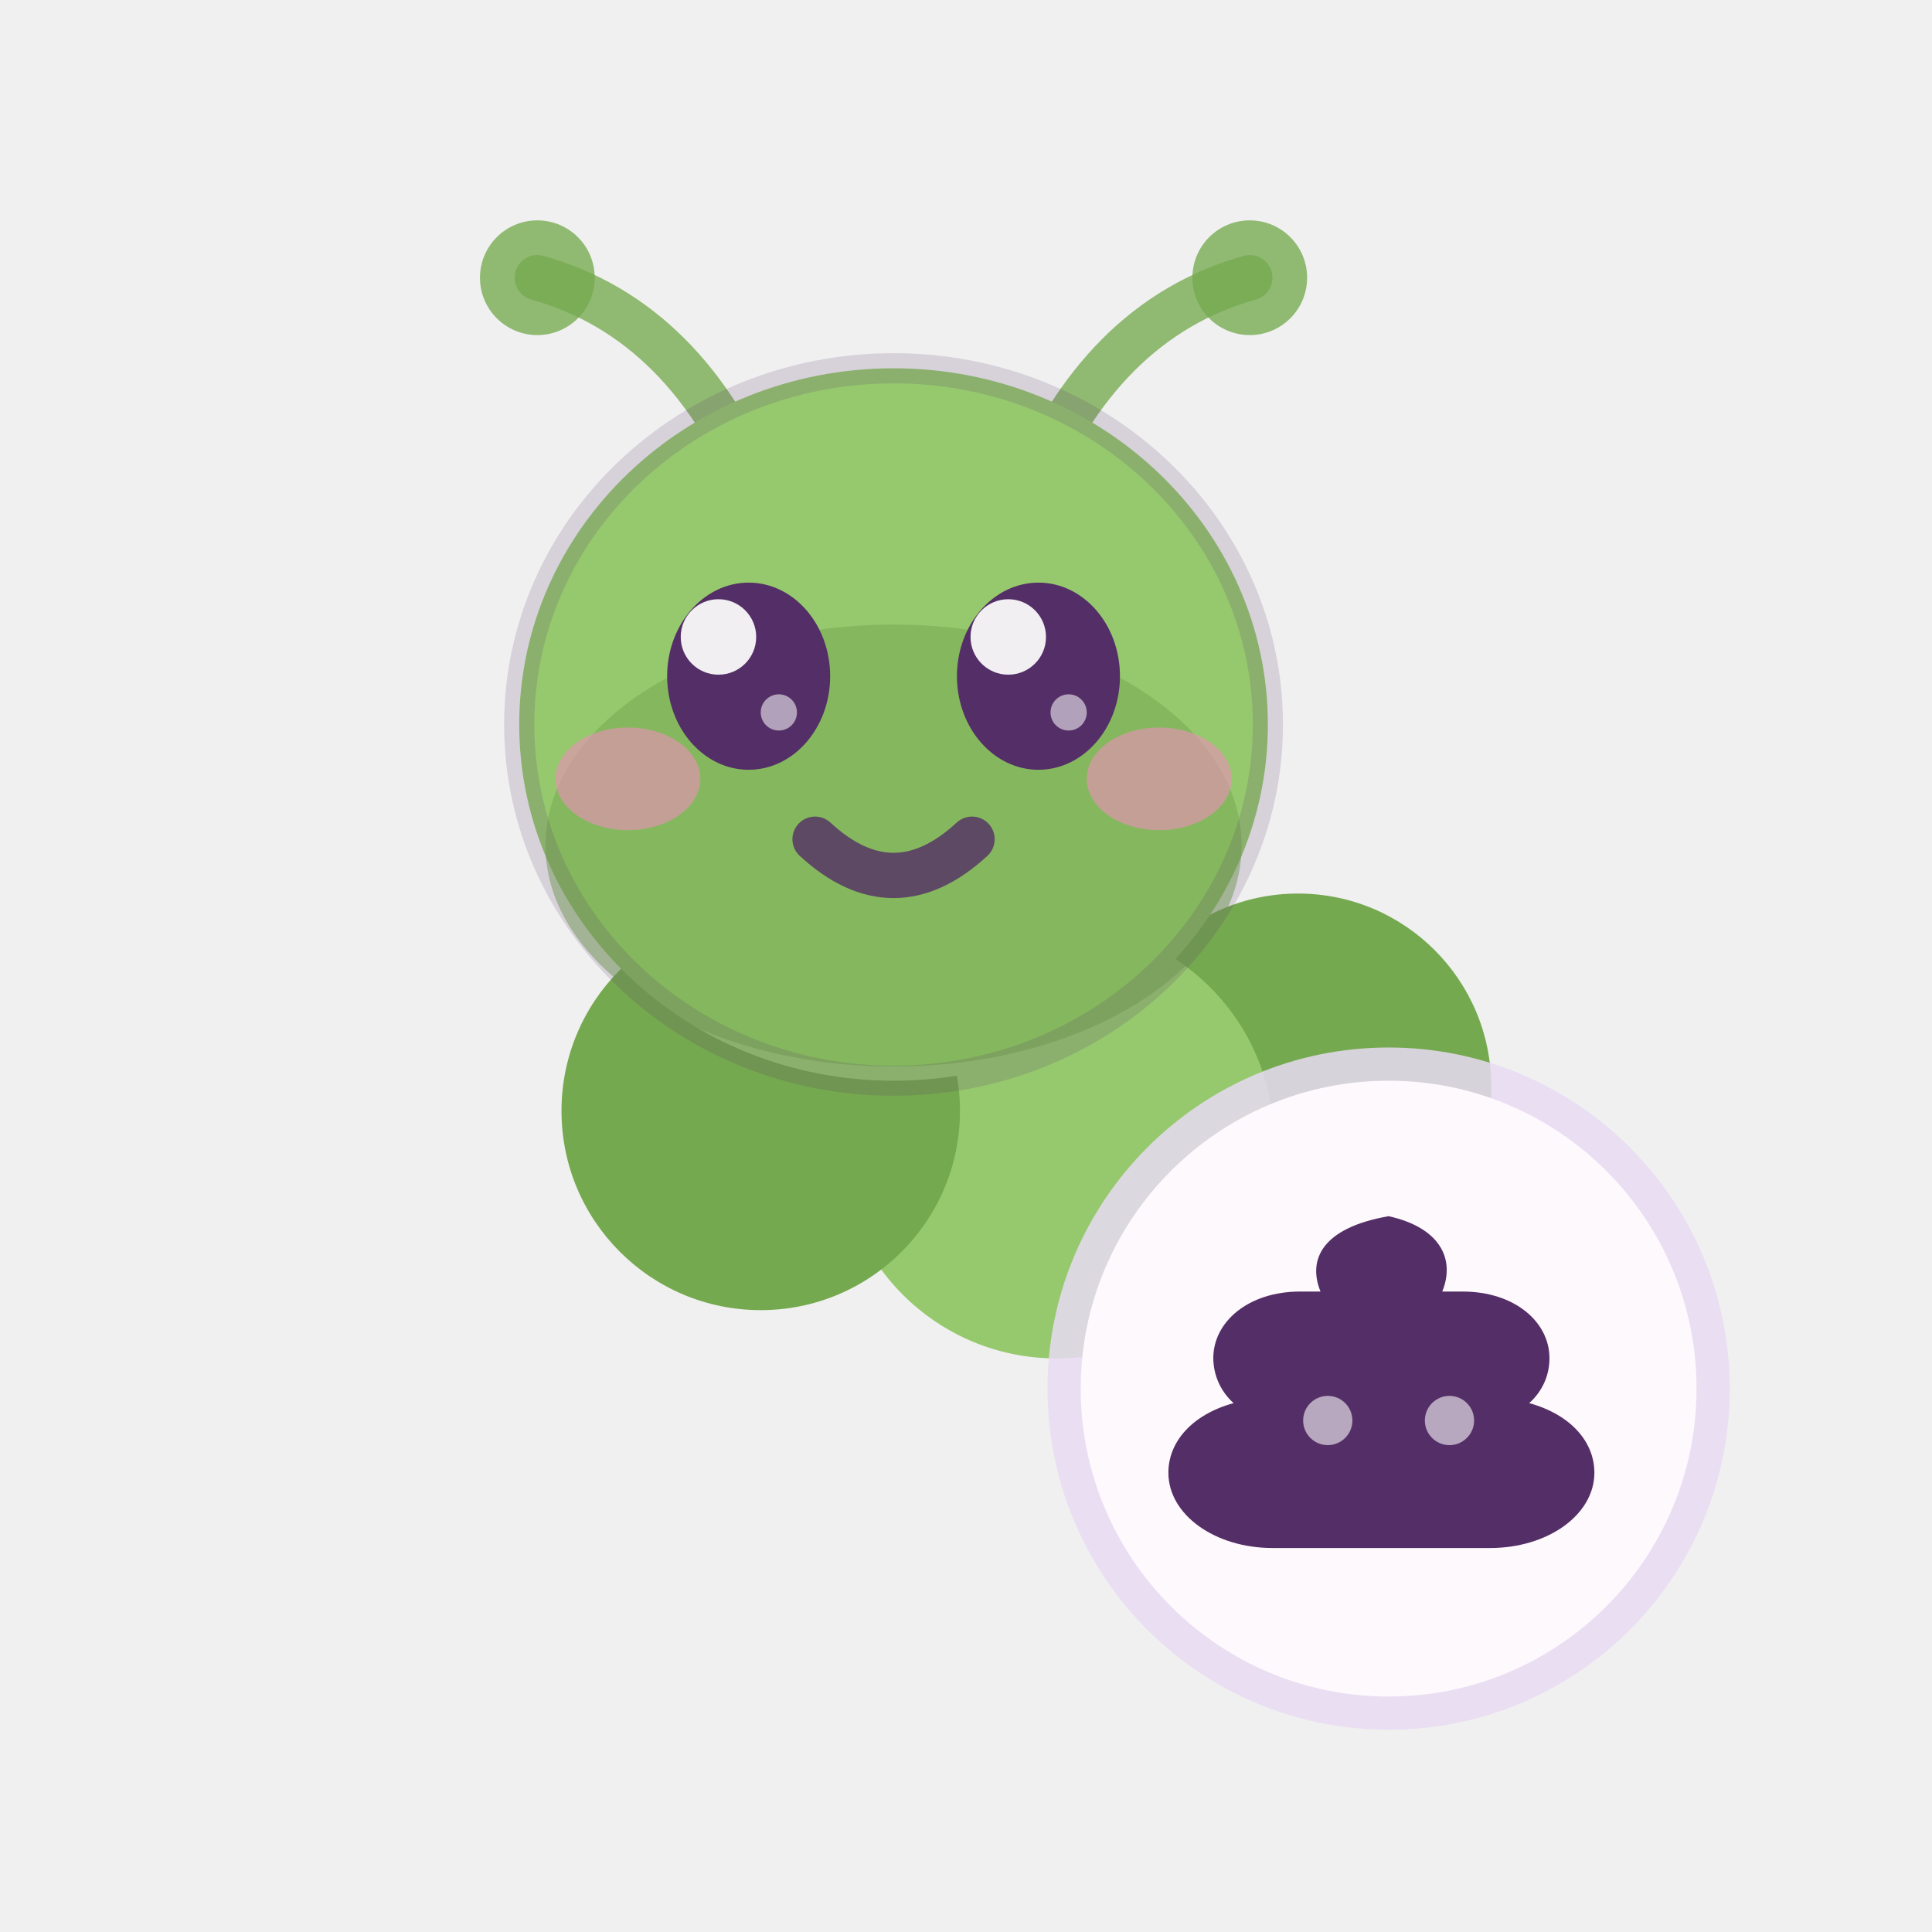
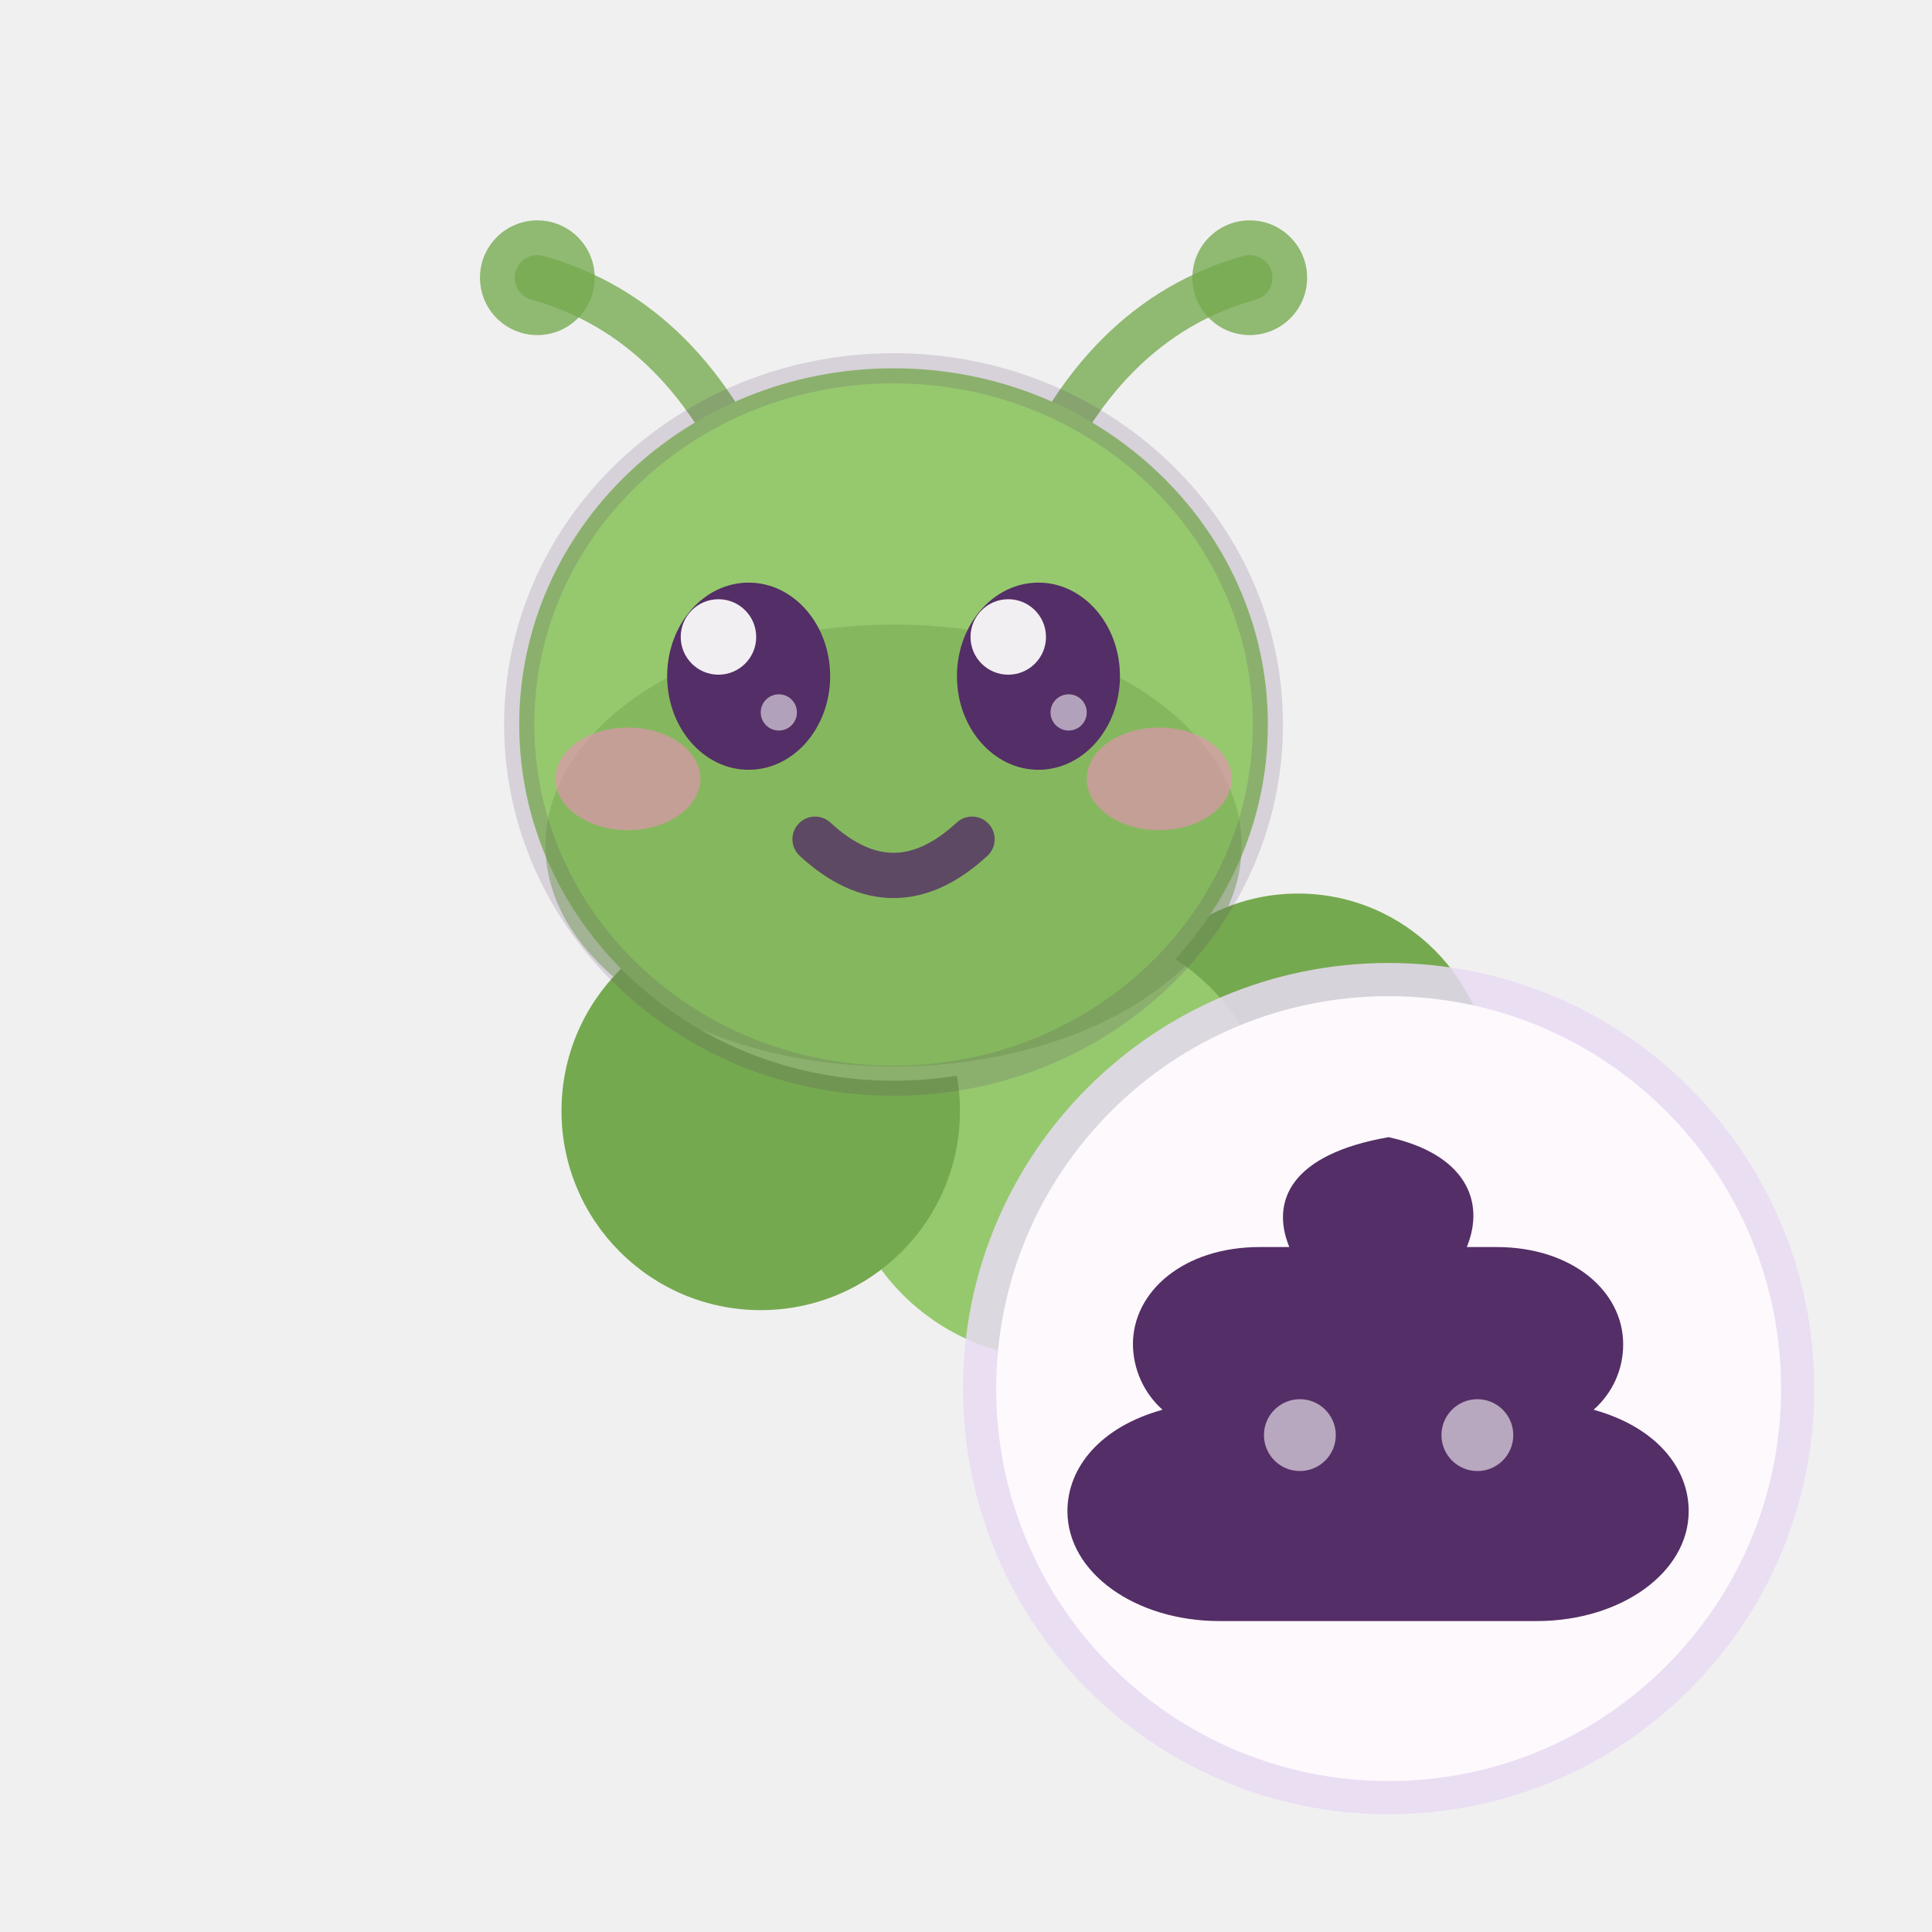
<svg xmlns="http://www.w3.org/2000/svg" viewBox="0 0 64 64" width="64" height="64" role="img" aria-label="caterpillar — poop">
  <defs>
    <linearGradient id="d-butterfly-poop" x1="0" y1="0" x2="0.62" y2="1">
      <stop offset="0" stop-color="#FBF1F8" />
      <stop offset="1" stop-color="#E9DAF3" />
    </linearGradient>
  </defs>
  <circle cx="43" cy="36" r="6.4" fill="#75A94F" />
  <circle cx="35" cy="37.8" r="7.2" fill="#96C96E" />
  <circle cx="25.2" cy="36.8" r="6.6" fill="#75A94F" />
  <path d="M25.2 16.6 q-2.4 -6 -7.4 -7.4" fill="none" stroke="#75A94F" stroke-width="1.5" stroke-linecap="round" stroke-linejoin="round" stroke-opacity=".78" />
  <circle cx="17.8" cy="9.2" r="1.9" fill="#75A94F" fill-opacity=".78" />
  <path d="M34 16.6 q2.4 -6 7.4 -7.4" fill="none" stroke="#75A94F" stroke-width="1.5" stroke-linecap="round" stroke-linejoin="round" stroke-opacity=".78" />
  <circle cx="41.4" cy="9.2" r="1.9" fill="#75A94F" fill-opacity=".78" />
  <ellipse cx="29.6" cy="24" rx="12.4" ry="11.8" fill="#96C96E" />
  <ellipse cx="29.6" cy="28.01" rx="11.53" ry="7.32" fill="#75A94F" fill-opacity=".5" />
  <ellipse cx="29.6" cy="24" rx="12.4" ry="11.8" fill="none" stroke="#542E66" stroke-opacity=".16" stroke-width="1" />
  <ellipse cx="24.8" cy="22.4" rx="2.7" ry="3.1" fill="#542E66" />
  <circle cx="23.8" cy="21.1" r="1.25" fill="#fff" fill-opacity=".92" />
  <circle cx="25.8" cy="23.6" r="0.6" fill="#fff" fill-opacity=".55" />
  <ellipse cx="34.4" cy="22.4" rx="2.7" ry="3.1" fill="#542E66" />
  <circle cx="33.4" cy="21.1" r="1.25" fill="#fff" fill-opacity=".92" />
  <circle cx="35.4" cy="23.6" r="0.6" fill="#fff" fill-opacity=".55" />
  <path d="M27 27.8 q2.6 2.4 5.2 0" fill="none" stroke="#542E66" stroke-width="1.5" stroke-linecap="round" stroke-linejoin="round" stroke-opacity=".8" />
  <ellipse cx="20.8" cy="25.8" rx="2.4" ry="1.7" fill="#E98FB6" fill-opacity=".62" />
  <ellipse cx="38.4" cy="25.8" rx="2.4" ry="1.7" fill="#E98FB6" fill-opacity=".62" />
-   <circle cx="46" cy="46" r="11.3" fill="#E9DAF3" fill-opacity=".85" />
-   <circle cx="46" cy="46" r="10.2" fill="#FEF9FD" />
-   <g transform="translate(38.32 38.32) scale(0.48)">
+   <circle cx="46" cy="46" r="14.1" fill="#E9DAF3" fill-opacity=".85" />
+   <circle cx="46" cy="46" r="13" fill="#FEF9FD" />
+   <g transform="translate(34.8 34.8) scale(0.7)">
    <path d="M16 4.1c3.6.8 4.6 3 3.7 5.2h1.4c3.6 0 6 2.1 6 4.6 0 1.2-.5 2.3-1.4 3.1 2.9.8 4.5 2.7 4.5 4.8 0 2.9-3.2 5.2-7.2 5.2H8c-4 0-7.2-2.3-7.2-5.2 0-2.1 1.6-4 4.5-4.8a4.2 4.2 0 0 1-1.4-3.1c0-2.5 2.4-4.6 6-4.6h1.4C10.4 7.1 11.4 4.9 16 4.1Z" fill="#542E66" />
    <circle cx="11.8" cy="18.2" r="1.7" fill="#fff" fill-opacity=".58" />
    <circle cx="20.2" cy="18.2" r="1.7" fill="#fff" fill-opacity=".58" />
  </g>
</svg>
